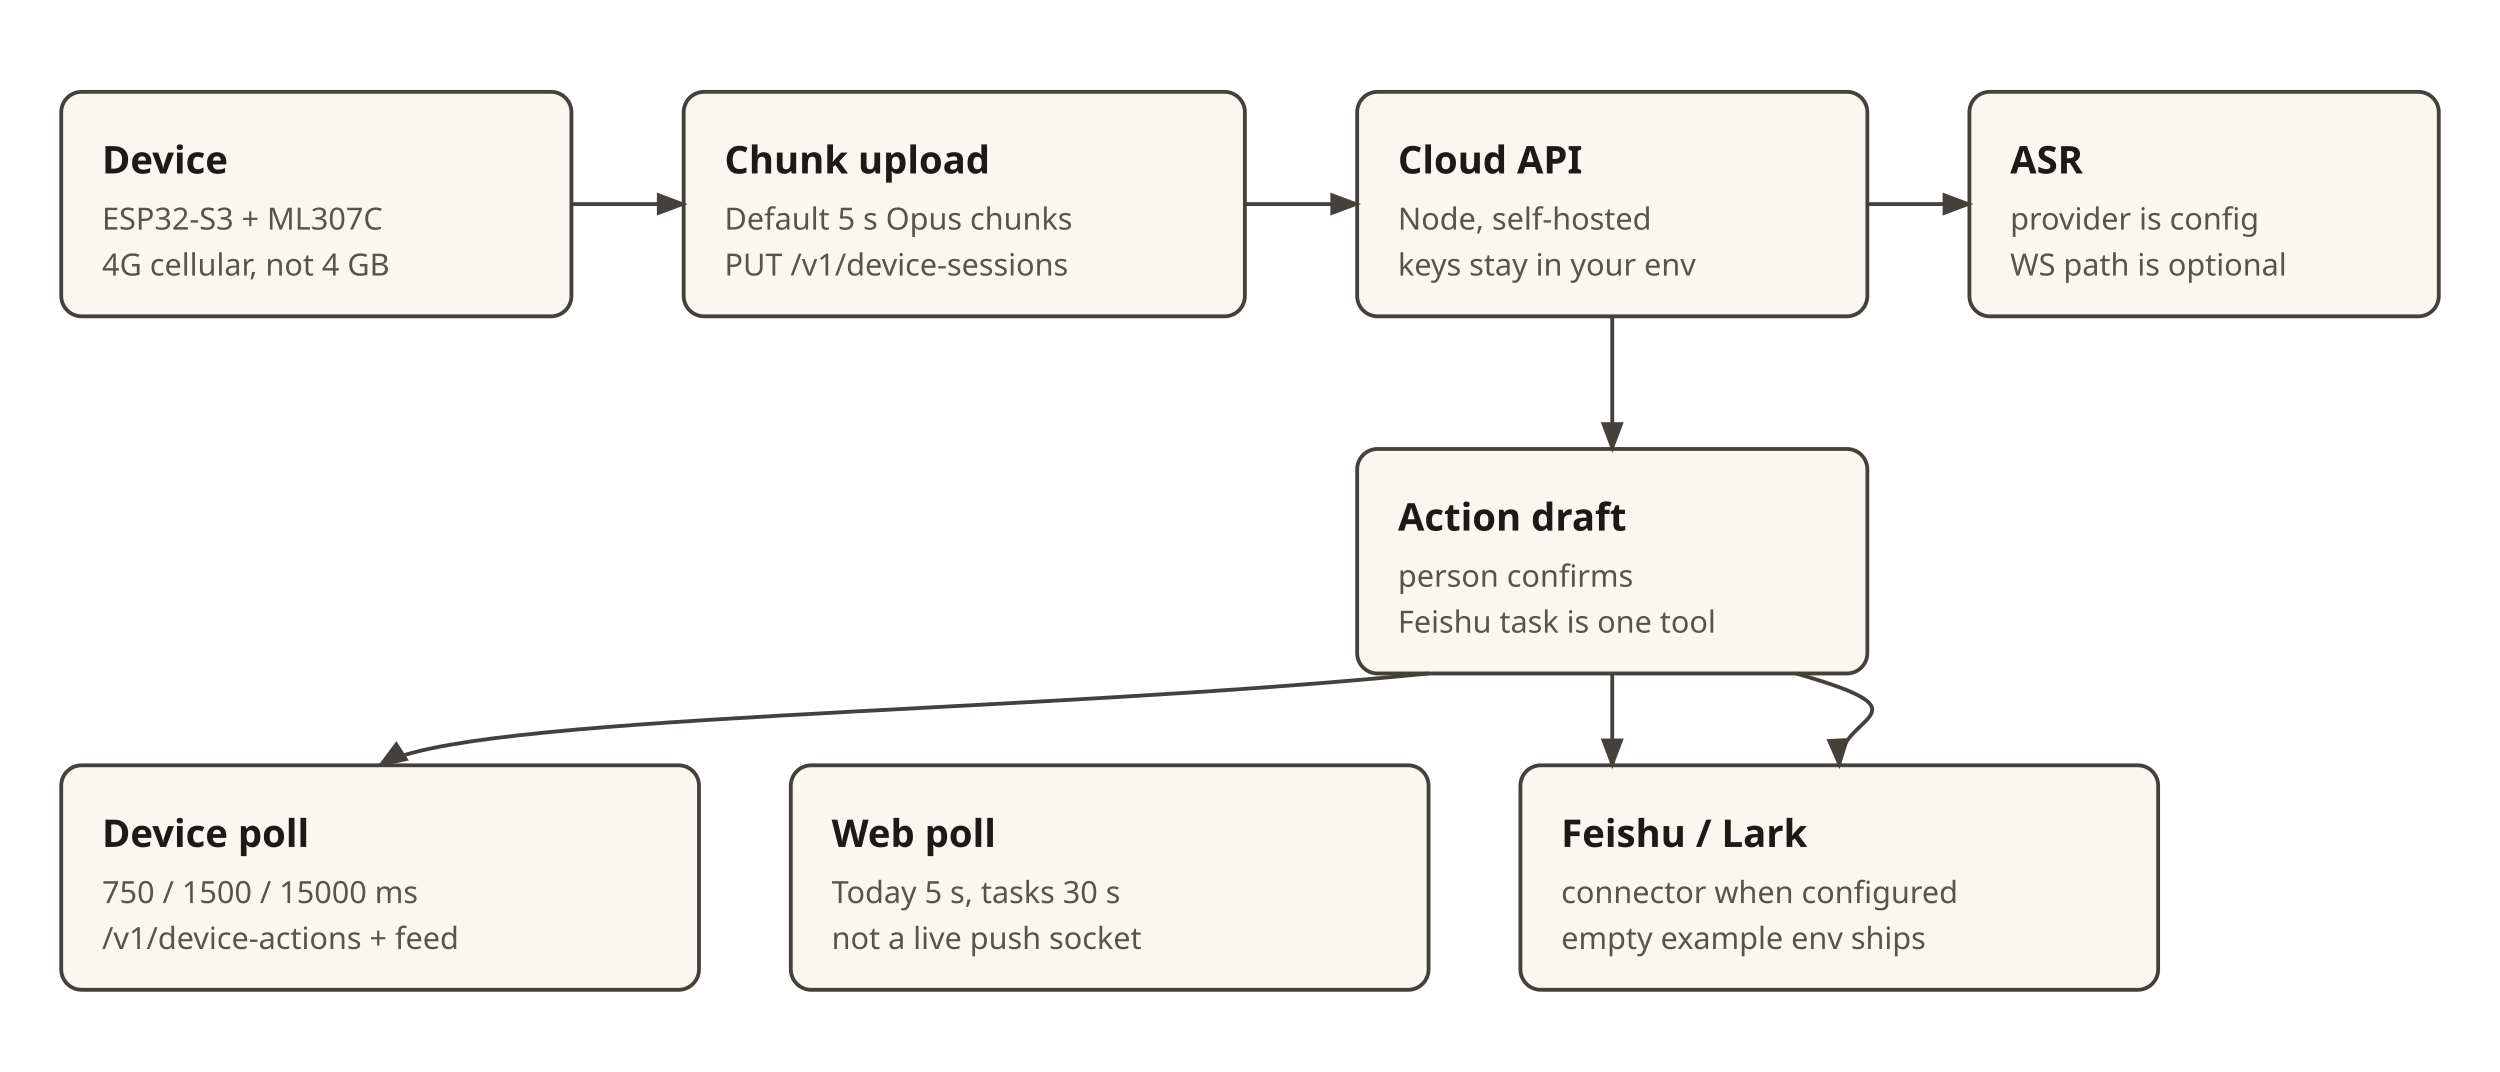
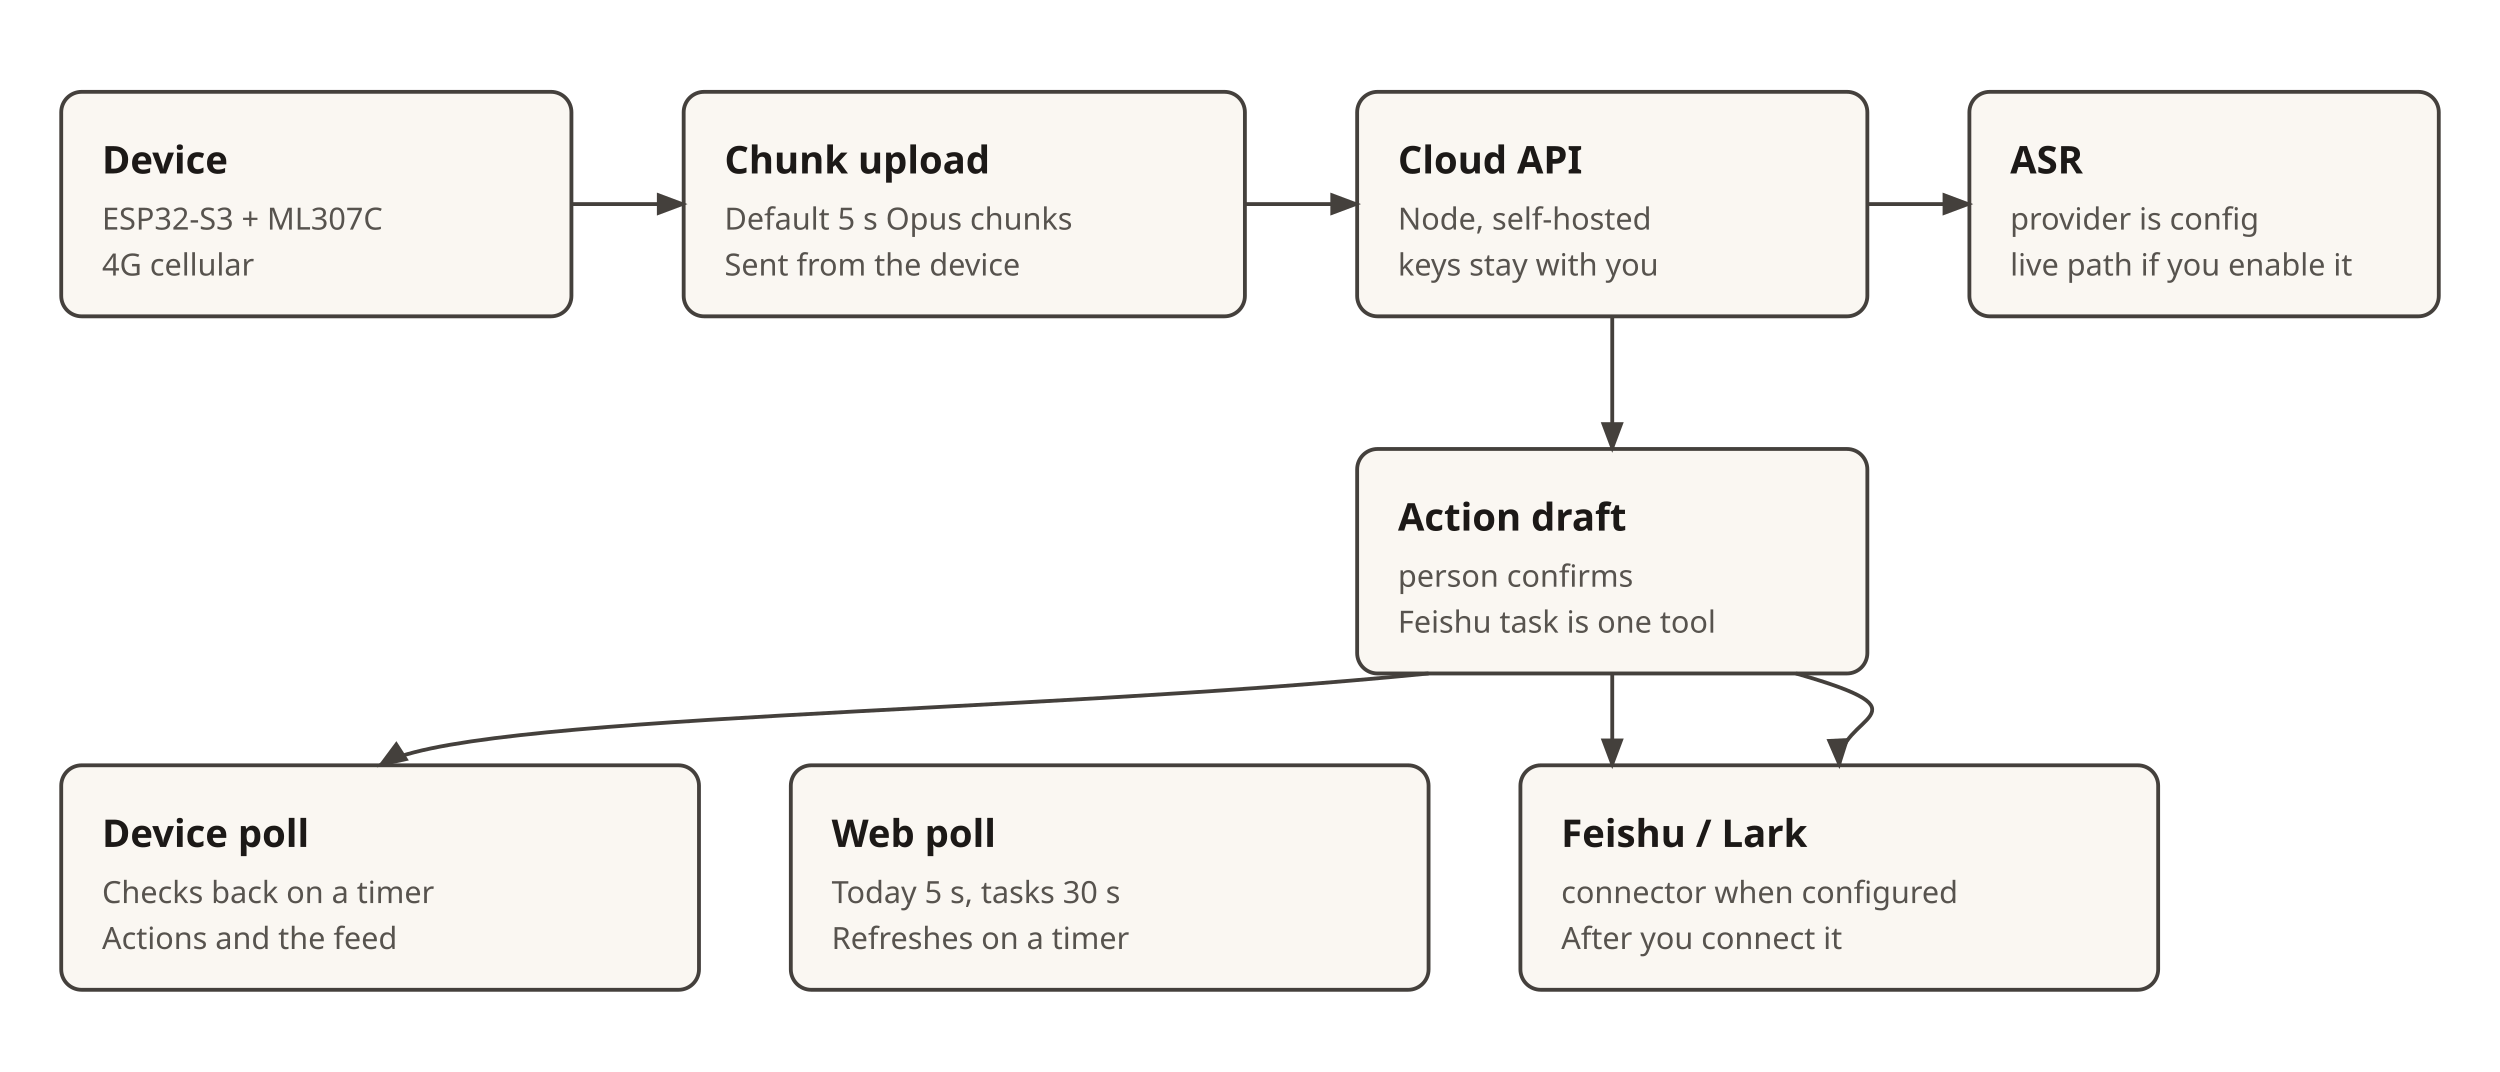
<svg xmlns="http://www.w3.org/2000/svg" width="980" height="420" viewBox="0 0 980 420" role="img" aria-labelledby="title desc">
  <style>
    text { font-family: ui-sans-serif, system-ui, sans-serif; fill: #1c1917; }
    .box { fill: #faf7f2; stroke: #44403c; stroke-width: 1.5; }
    .muted { fill: #57534e; }
    .arrow { stroke: #44403c; stroke-width: 1.5; fill: none; marker-end: url(#arrow); }
  </style>
  <defs>
    <marker id="arrow" markerWidth="8" markerHeight="8" refX="7" refY="3" orient="auto">
      <path d="M0,0 L8,3 L0,6 Z" fill="#44403c" />
    </marker>
  </defs>
  <rect class="box" x="24" y="36" width="200" height="88" rx="8" />
  <text x="40" y="68" font-size="15" font-weight="700">Device</text>
  <text class="muted" x="40" y="90" font-size="12">ESP32-S3 + ML307C</text>
-   <text class="muted" x="40" y="108" font-size="12">4G cellular, not 4 GB</text>
+   <text class="muted" x="40" y="108" font-size="12">4G cellular</text>
  <rect class="box" x="268" y="36" width="220" height="88" rx="8" />
  <text x="284" y="68" font-size="15" font-weight="700">Chunk upload</text>
  <text class="muted" x="284" y="90" font-size="12">Default 5 s Opus chunks</text>
-   <text class="muted" x="284" y="108" font-size="12">PUT /v1/device-sessions</text>
+   <text class="muted" x="284" y="108" font-size="12">Sent from the device</text>
  <rect class="box" x="532" y="36" width="200" height="88" rx="8" />
  <text x="548" y="68" font-size="15" font-weight="700">Cloud API</text>
  <text class="muted" x="548" y="90" font-size="12">Node, self-hosted</text>
-   <text class="muted" x="548" y="108" font-size="12">keys stay in your env</text>
+   <text class="muted" x="548" y="108" font-size="12">keys stay with you</text>
  <rect class="box" x="772" y="36" width="184" height="88" rx="8" />
  <text x="788" y="68" font-size="15" font-weight="700">ASR</text>
  <text class="muted" x="788" y="90" font-size="12">provider is config</text>
-   <text class="muted" x="788" y="108" font-size="12">WS path is optional</text>
+   <text class="muted" x="788" y="108" font-size="12">live path if you enable it</text>
  <path class="arrow" d="M224 80 H268" />
  <path class="arrow" d="M488 80 H532" />
  <path class="arrow" d="M732 80 H772" />
  <rect class="box" x="532" y="176" width="200" height="88" rx="8" />
  <text x="548" y="208" font-size="15" font-weight="700">Action draft</text>
  <text class="muted" x="548" y="230" font-size="12">person confirms</text>
  <text class="muted" x="548" y="248" font-size="12">Feishu task is one tool</text>
  <path class="arrow" d="M632 124 V176" />
  <rect class="box" x="24" y="300" width="250" height="88" rx="8" />
  <text x="40" y="332" font-size="15" font-weight="700">Device poll</text>
-   <text class="muted" x="40" y="354" font-size="12">750 / 1500 / 15000 ms</text>
-   <text class="muted" x="40" y="372" font-size="12">/v1/device-actions + feed</text>
+   <text class="muted" x="40" y="354" font-size="12">Checks back on a timer</text>
+   <text class="muted" x="40" y="372" font-size="12">Actions and the feed</text>
  <rect class="box" x="310" y="300" width="250" height="88" rx="8" />
  <text x="326" y="332" font-size="15" font-weight="700">Web poll</text>
  <text class="muted" x="326" y="354" font-size="12">Today 5 s, tasks 30 s</text>
-   <text class="muted" x="326" y="372" font-size="12">not a live push socket</text>
+   <text class="muted" x="326" y="372" font-size="12">Refreshes on a timer</text>
  <rect class="box" x="596" y="300" width="250" height="88" rx="8" />
  <text x="612" y="332" font-size="15" font-weight="700">Feishu / Lark</text>
  <text class="muted" x="612" y="354" font-size="12">connector when configured</text>
-   <text class="muted" x="612" y="372" font-size="12">empty example env ships</text>
+   <text class="muted" x="612" y="372" font-size="12">After you connect it</text>
  <path class="arrow" d="M560 264 C400 280 180 280 149 300" />
  <path class="arrow" d="M632 264 V300" />
  <path class="arrow" d="M704 264 C760 280 720 280 721 300" />
</svg>
